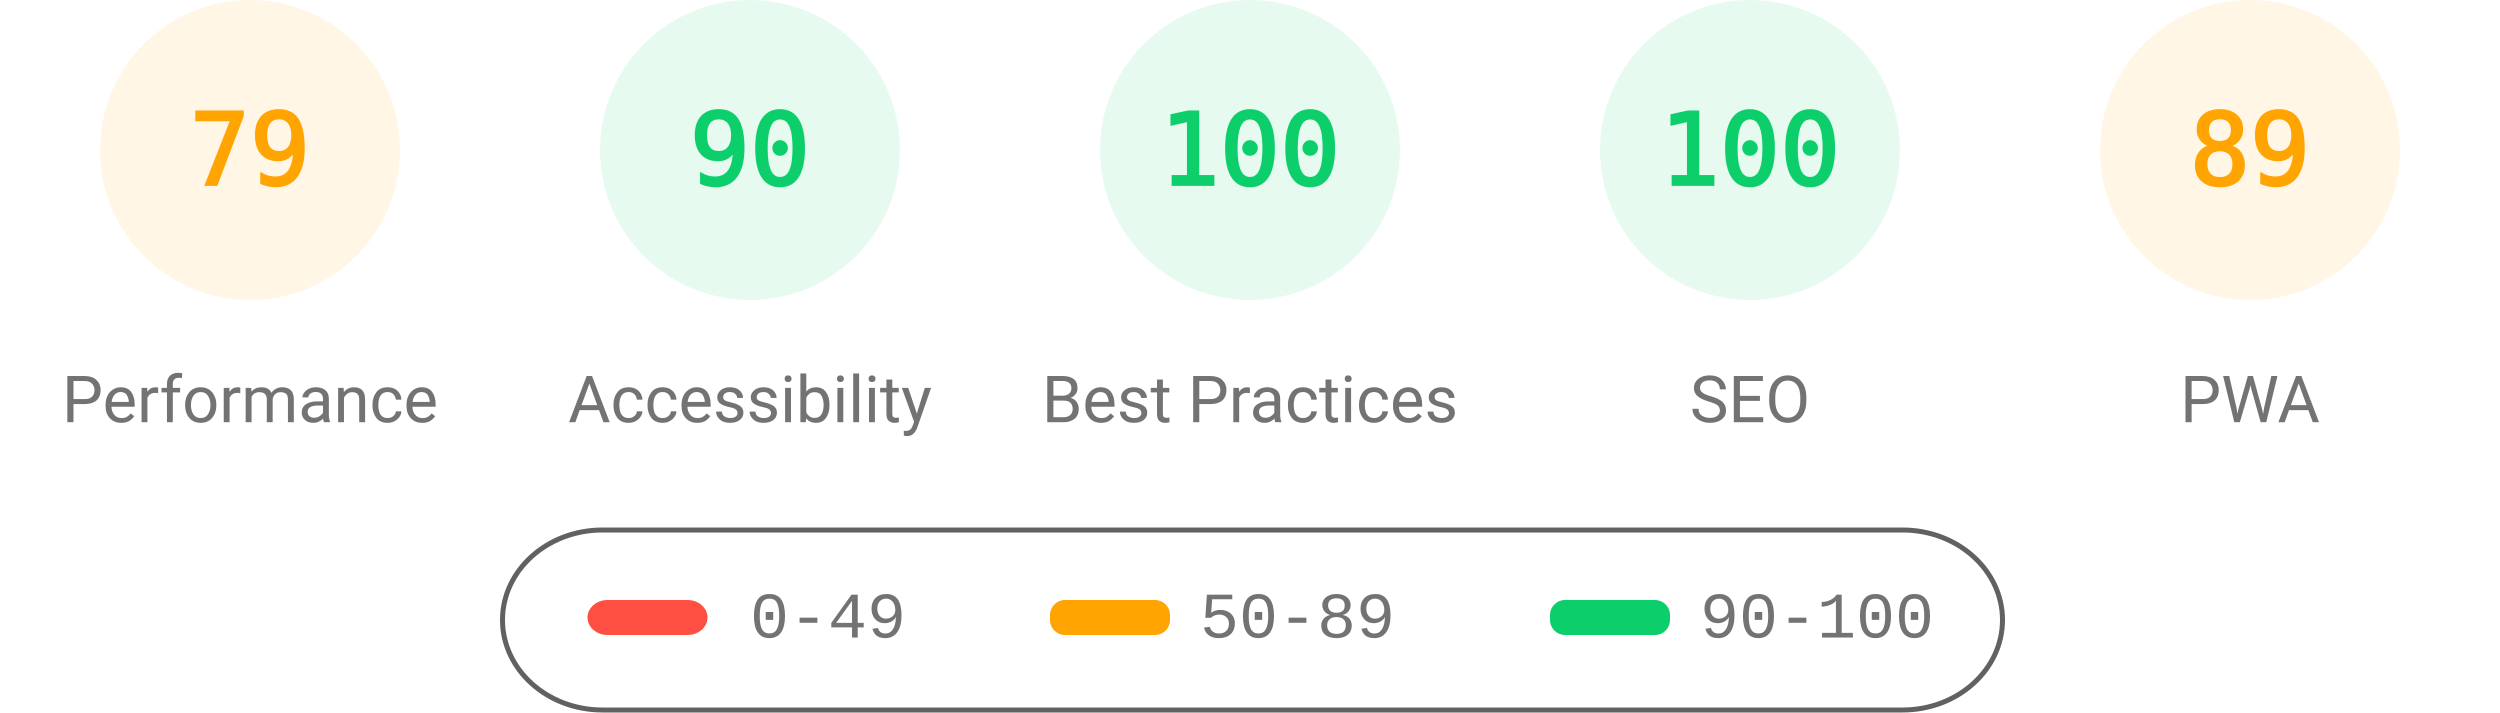
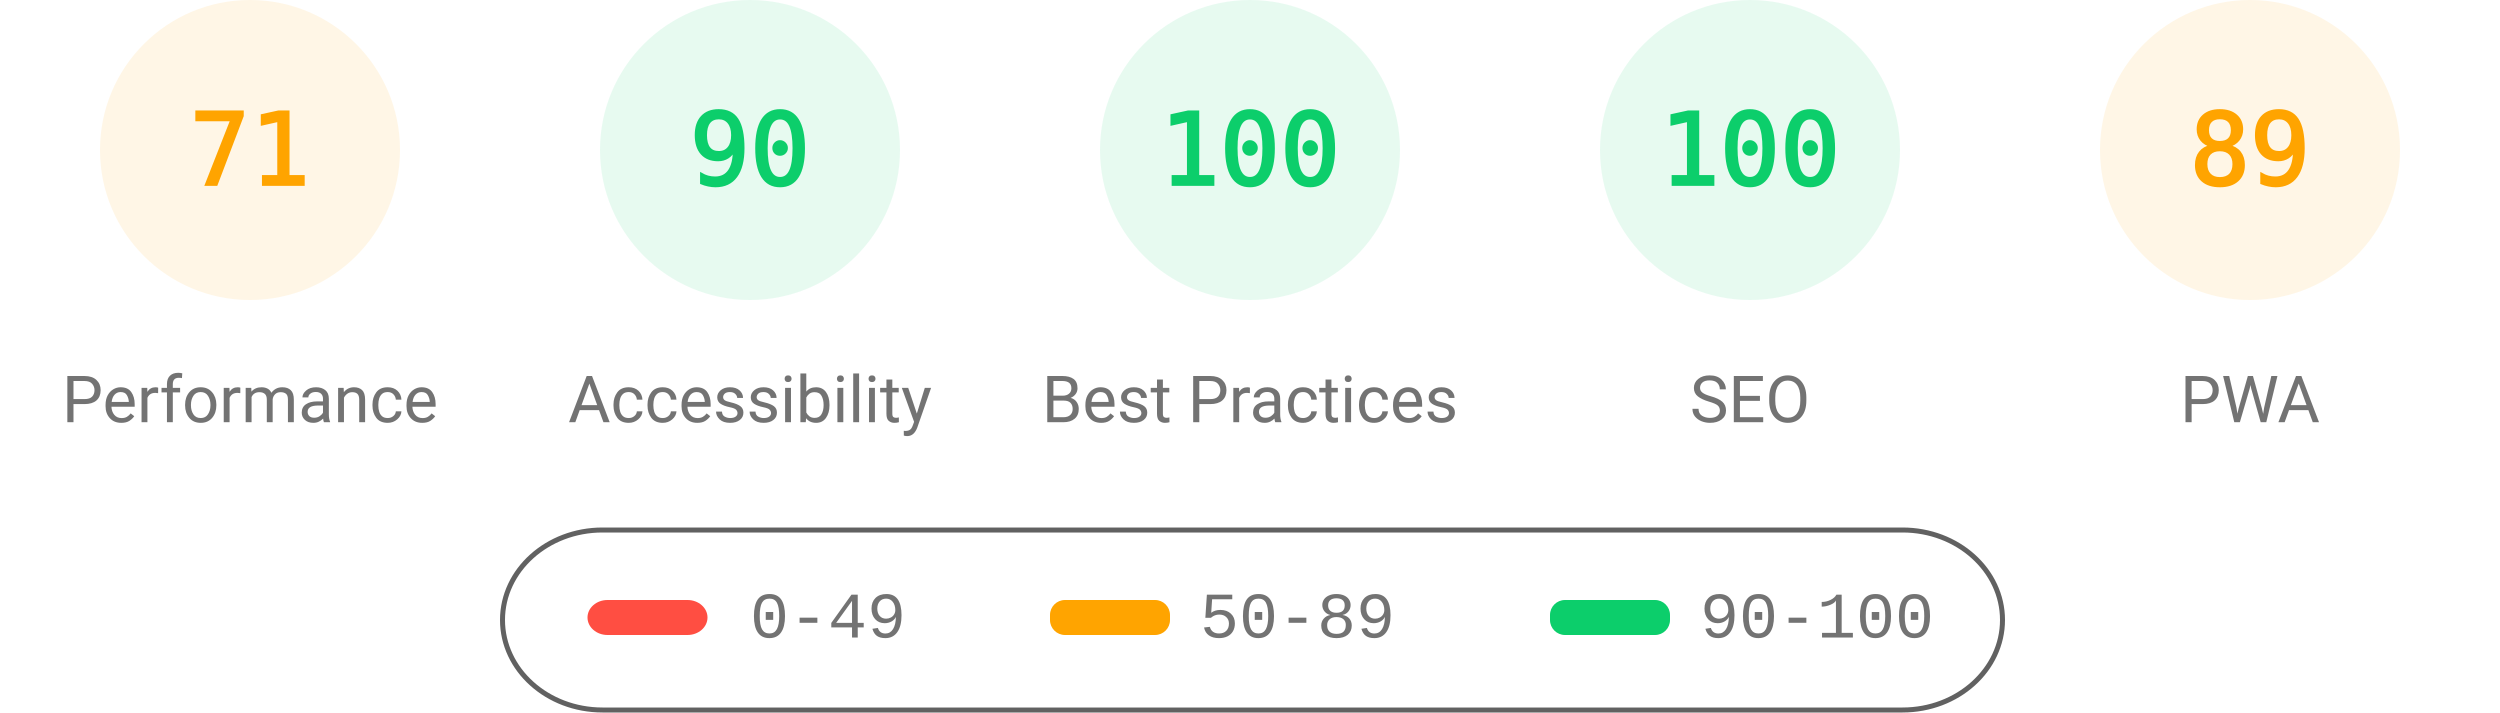
<svg xmlns="http://www.w3.org/2000/svg" fill="none" width="1000" height="285">
  <style>.gauge-base{opacity:.1}.gauge-arc{fill:none;animation-delay:250ms;stroke-linecap:round;transform:rotate(-90deg);transform-origin:100px 60px;animation:load-gauge 1s ease forwards}.guage-text{font-size:40px;font-family:monospace;text-align:center}.guage-red{color:#ff4e42;fill:#ff4e42;stroke:#ff4e42}.guage-orange{color:#ffa400;fill:#ffa400;stroke:#ffa400}.guage-green{color:#0cce6b;fill:#0cce6b;stroke:#0cce6b}.guage-undefined{color:#5c5c5c;fill:#5c5c5c;stroke:#5c5c5c}.guage-title{color:#737373;fill:#737373;stroke:none;font-size:26px;line-height:26px;font-family:Roboto,Halvetica,Arial,sans-serif}@keyframes load-gauge{from{stroke-dasharray:0 352.858}}</style>
  <svg class="guage-div guage-perf guage-orange" viewBox="0 0 200 200" width="200" height="200">
    <circle class="gauge-base" r="56" cx="100" cy="60" stroke-width="8" />
-     <circle class="gauge-arc guage-arc-1" r="56" cx="100" cy="60" stroke-width="8" style="stroke-dasharray:277.968,351.858" />
-     <text class="guage-text" x="100" y="60" alignment-baseline="central" dominant-baseline="central" text-anchor="middle">79</text>
+     <circle class="gauge-arc guage-arc-1" r="56" cx="100" cy="60" stroke-width="8" style="stroke-dasharray:249.819,351.858" />
+     <text class="guage-text" x="100" y="60" alignment-baseline="central" dominant-baseline="central" text-anchor="middle">71</text>
    <text class="guage-title" x="100" y="160" alignment-baseline="central" dominant-baseline="central" text-anchor="middle">Performance</text>
  </svg>
  <svg class="guage-div guage-acc guage-green" viewBox="0 0 200 200" width="200" height="200" x="200">
    <circle class="gauge-base" r="56" cx="100" cy="60" stroke-width="8" />
    <circle class="gauge-arc guage-arc-2" r="56" cx="100" cy="60" stroke-width="8" style="stroke-dasharray:316.672,351.858" />
    <text class="guage-text" x="100" y="60" alignment-baseline="central" dominant-baseline="central" text-anchor="middle">90</text>
    <text class="guage-title" x="100" y="160" alignment-baseline="central" dominant-baseline="central" text-anchor="middle">Accessibility</text>
  </svg>
  <svg class="guage-div guage-best guage-green" viewBox="0 0 200 200" width="200" height="200" x="400">
    <circle class="gauge-base" r="56" cx="100" cy="60" stroke-width="8" />
    <circle class="gauge-arc guage-arc-3" r="56" cx="100" cy="60" stroke-width="8" style="stroke-dasharray:351.858,351.858" />
    <text class="guage-text" x="100" y="60" alignment-baseline="central" dominant-baseline="central" text-anchor="middle">100</text>
    <text class="guage-title" x="100" y="160" alignment-baseline="central" dominant-baseline="central" text-anchor="middle">Best Practices</text>
  </svg>
  <svg class="guage-div guage-seo guage-green" viewBox="0 0 200 200" width="200" height="200" x="600">
    <circle class="gauge-base" r="56" cx="100" cy="60" stroke-width="8" />
    <circle class="gauge-arc guage-arc-4" r="56" cx="100" cy="60" stroke-width="8" style="stroke-dasharray:351.858,351.858" />
    <text class="guage-text" x="100" y="60" alignment-baseline="central" dominant-baseline="central" text-anchor="middle">100</text>
    <text class="guage-title" x="100" y="160" alignment-baseline="central" dominant-baseline="central" text-anchor="middle">SEO</text>
  </svg>
  <svg class="guage-div guage-pwa guage-orange" viewBox="0 0 200 200" width="200" height="200" x="800">
    <circle class="gauge-base" r="56" cx="100" cy="60" stroke-width="8" />
    <circle class="gauge-arc guage-arc-4" r="56" cx="100" cy="60" stroke-width="8" style="stroke-dasharray:313.154,351.858" />
    <text class="guage-text" x="100" y="60" alignment-baseline="central" dominant-baseline="central" text-anchor="middle">89</text>
    <text class="guage-title" x="100" y="160" alignment-baseline="central" dominant-baseline="central" text-anchor="middle">PWA</text>
  </svg>
  <svg width="604" height="76" x="200" y="210">
    <path fill="none" id="canvas_background" d="M-1-1h604v80H-1z" />
    <rect fill-opacity="0" stroke="#616161" stroke-width="2" rx="40" id="svg_2" height="72" width="600" y="2" x="1" fill="#000" />
    <rect stroke="#000" rx="8" id="svg_3" height="14" width="48" y="30" x="35" stroke-opacity="null" stroke-width="0" fill="#ff4e42" />
    <rect stroke="#000" rx="6" id="svg_4" height="14" width="48" y="30" x="220" stroke-opacity="null" stroke-width="0" fill="#ffa400" />
    <rect stroke="#000" rx="6" id="svg_5" height="14" width="48" y="30" x="420" stroke-opacity="null" stroke-width="0" fill="#0cce6b" />
    <text xml:space="preserve" text-anchor="start" font-family="'Courier New', Courier, monospace" font-size="26" id="svg_6" y="45" x="100" stroke-opacity="null" stroke-width="0" stroke="#000" fill="#737373">0-49</text>
    <text xml:space="preserve" text-anchor="start" font-family="'Courier New', Courier, monospace" font-size="26" id="svg_7" y="45" x="280" stroke-opacity="null" stroke-width="0" stroke="#000" fill="#737373">50-89</text>
    <text xml:space="preserve" text-anchor="start" font-family="'Courier New', Courier, monospace" font-size="26" id="svg_8" y="45" x="480" stroke-opacity="null" stroke-width="0" stroke="#000" fill="#737373">90-100</text>
  </svg>
</svg>
